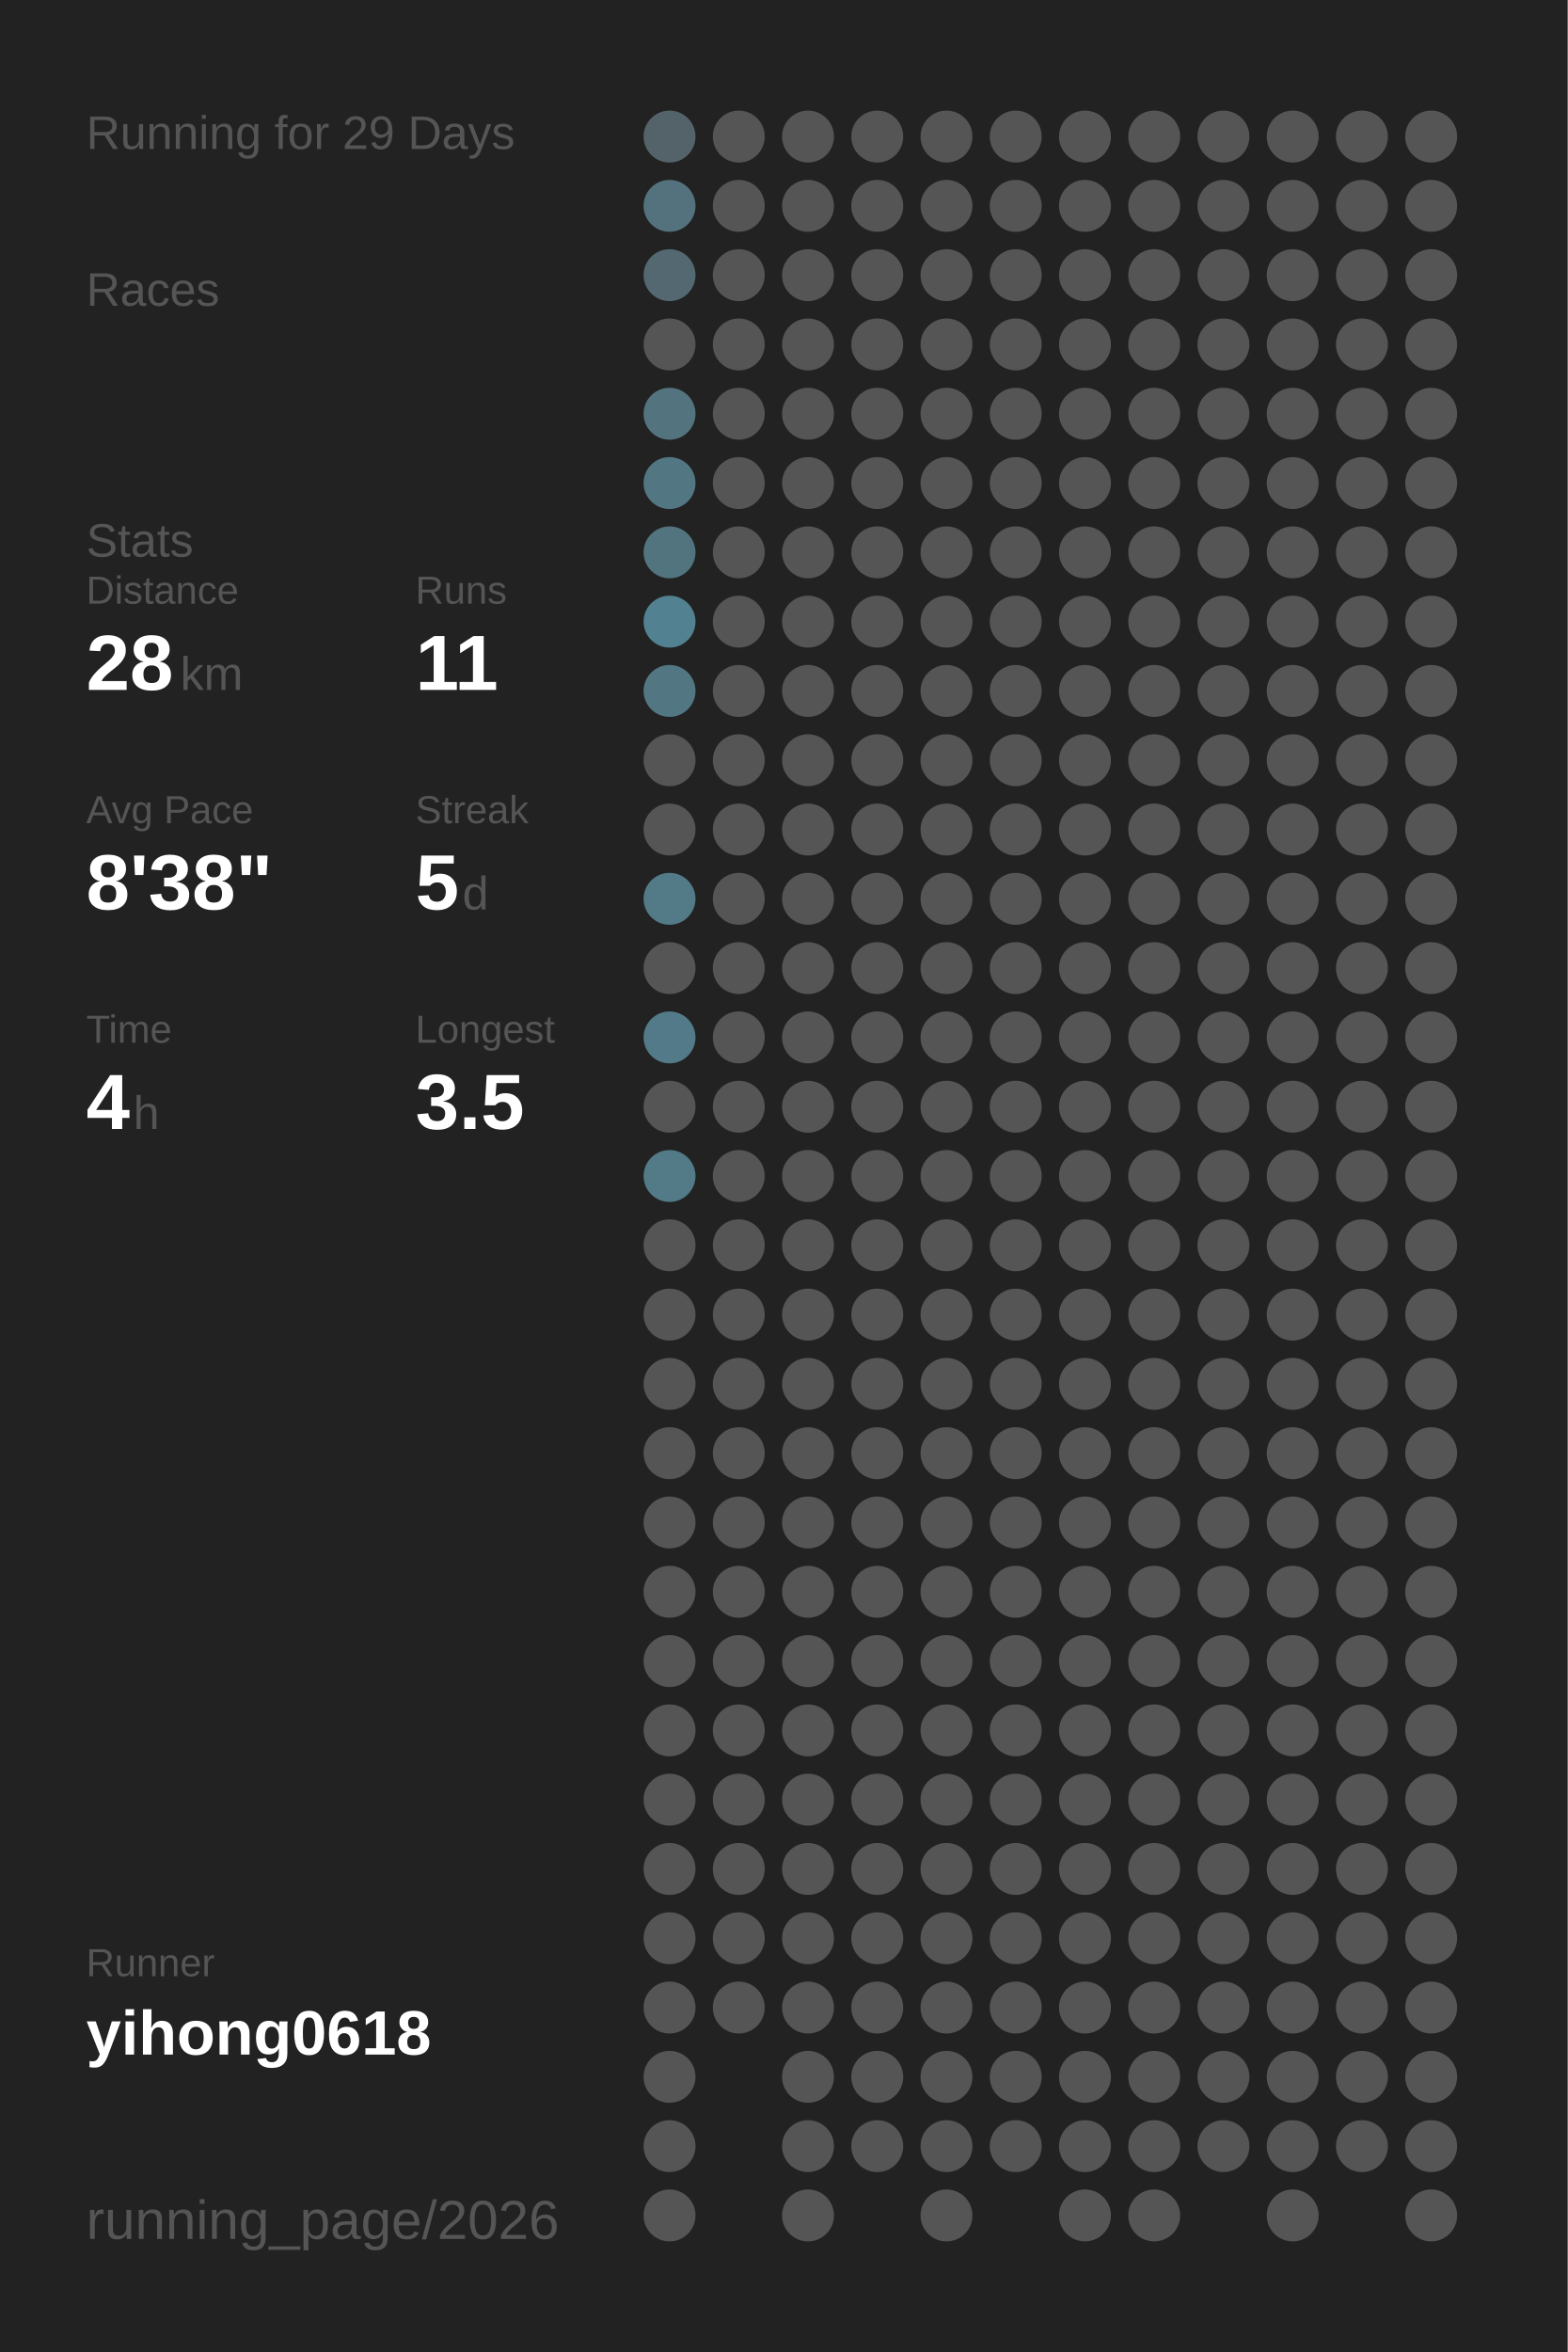
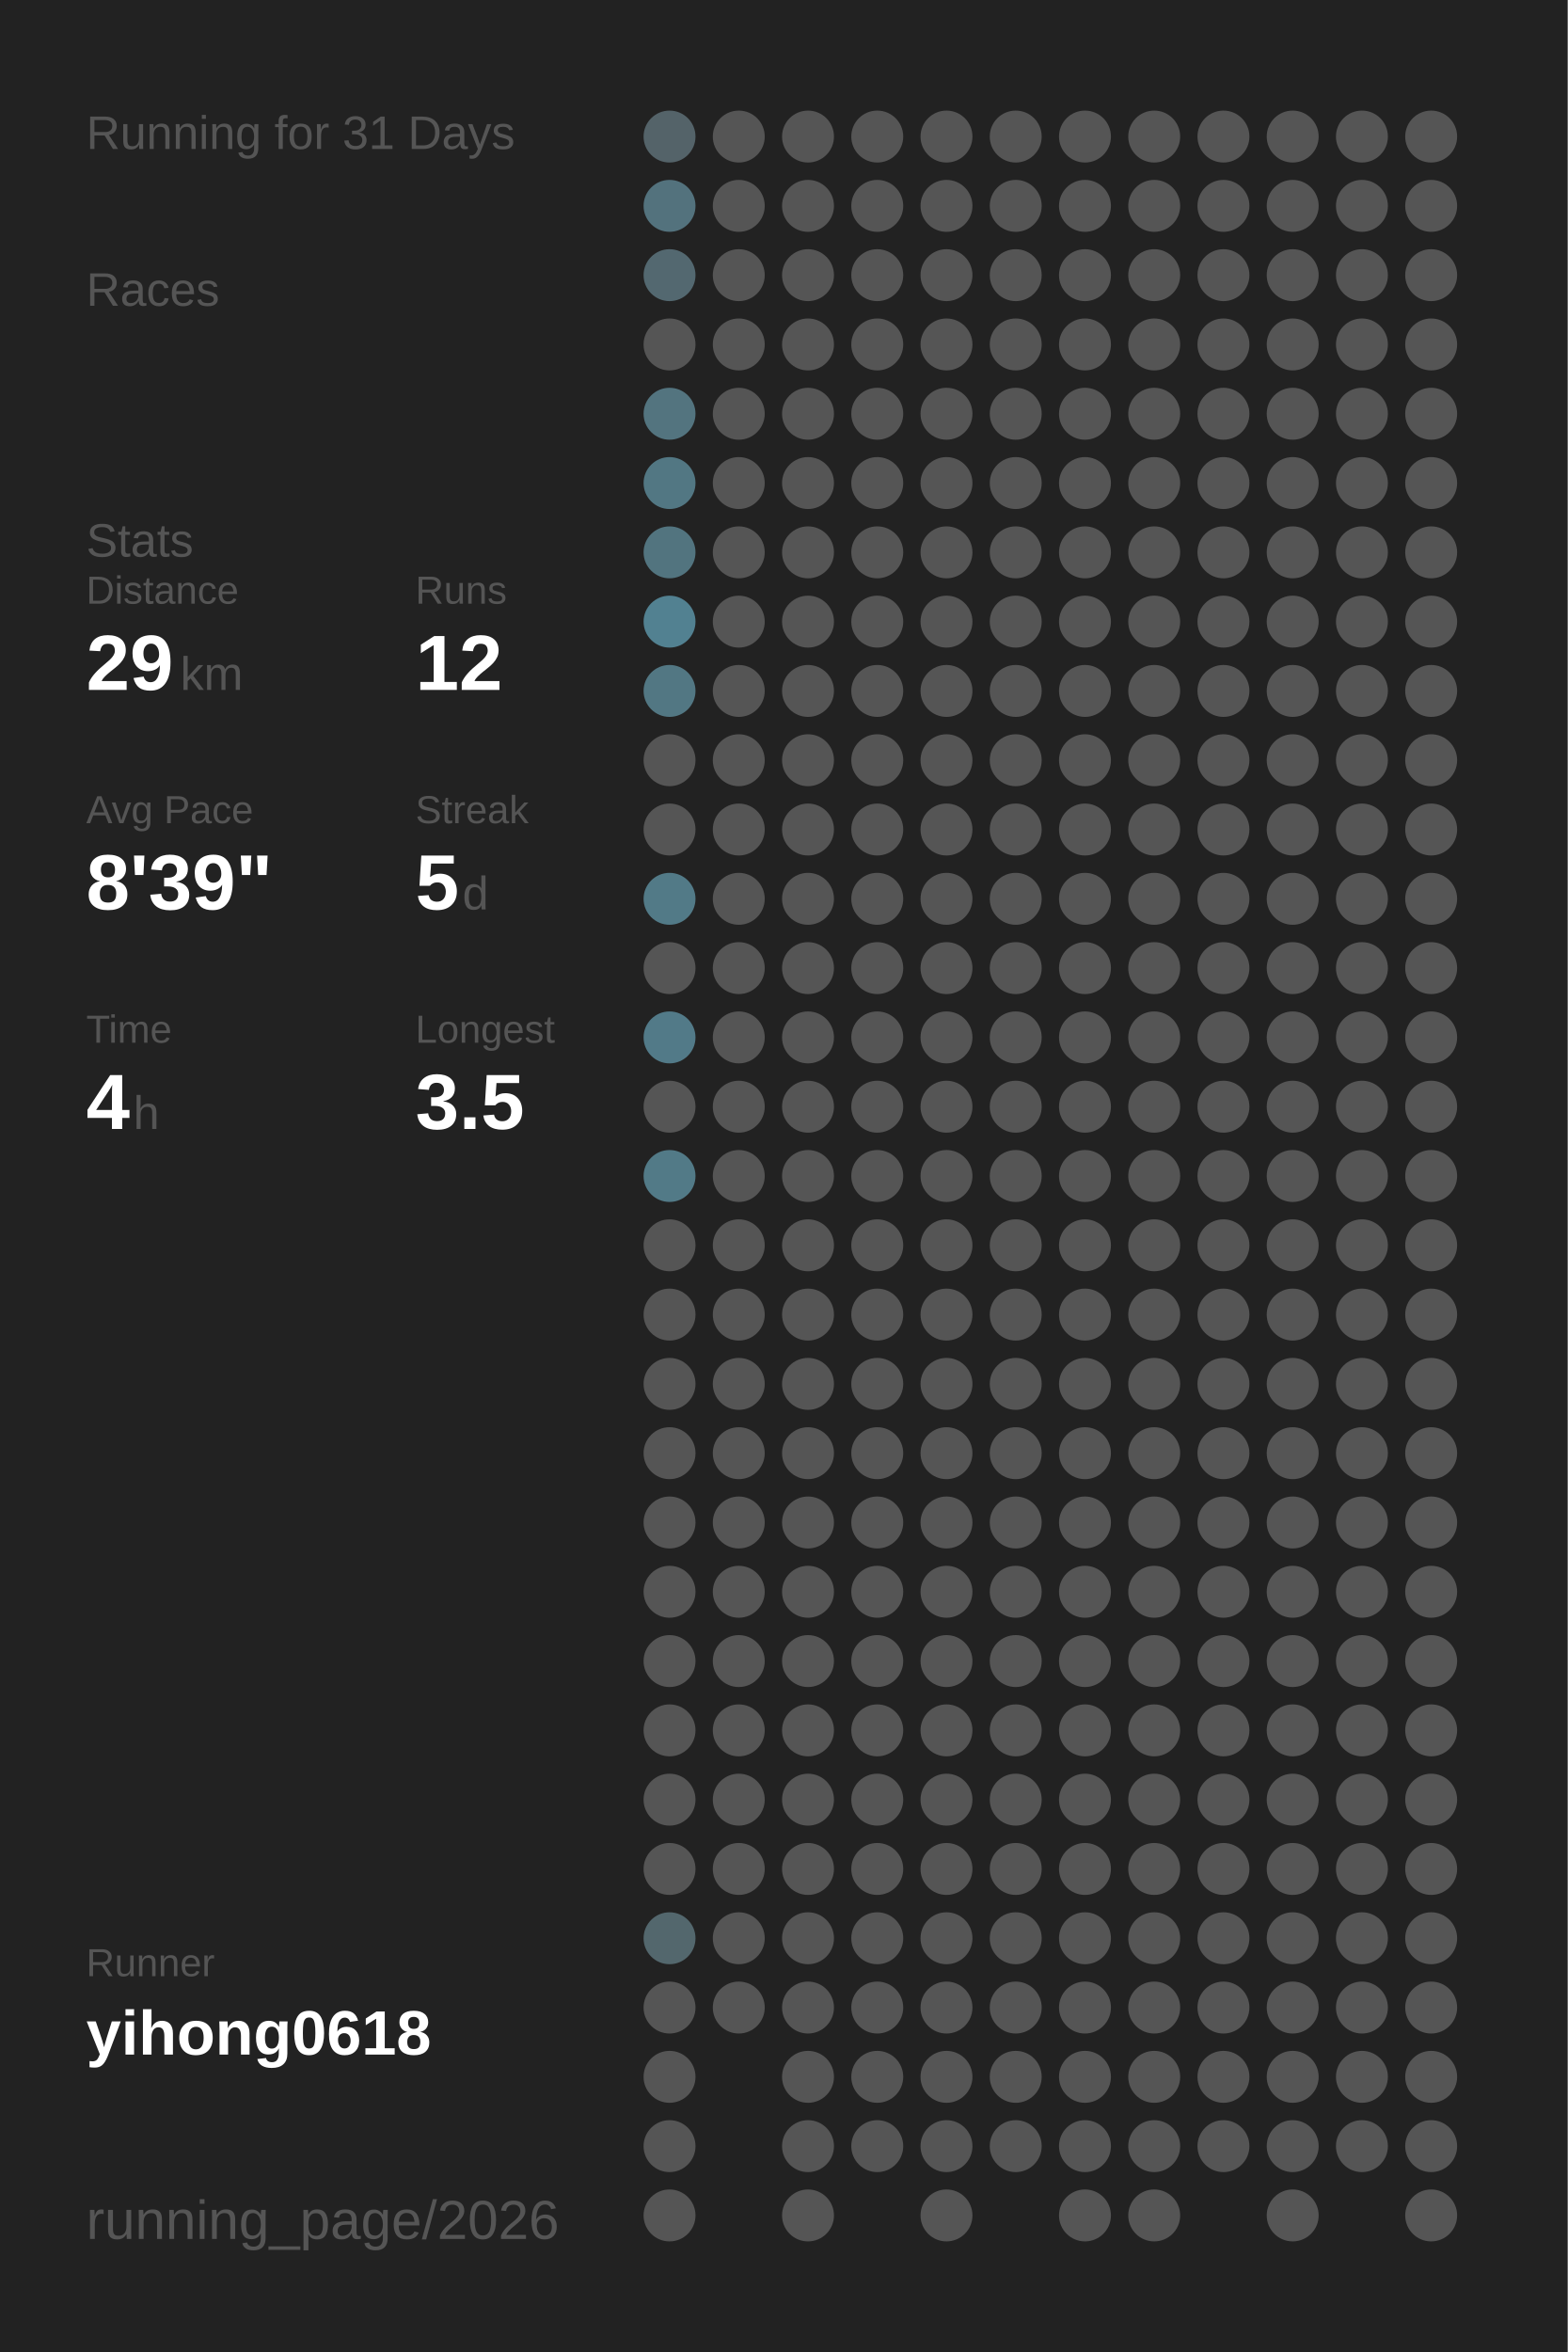
<svg xmlns="http://www.w3.org/2000/svg" baseProfile="full" height="300mm" version="1.1" viewBox="0,0,200,300" width="200mm">
  <defs />
  <rect fill="#222222" height="300" width="200" x="0" y="0" />
-   <text fill="#555555" style="font-size:6px; font-family:Arial;" x="11" y="19">Running for 29 Days</text>
+   <text fill="#555555" style="font-size:6px; font-family:Arial;" x="11" y="19">Running for 31 Days</text>
  <text fill="#555555" style="font-size:6px; font-family:Arial;" x="11" y="39">Races</text>
  <text fill="#555555" style="font-size:6px; font-family:Arial;" x="11" y="71">Stats</text>
  <text fill="#555555" style="font-size:5px; font-family:Arial;" x="11" y="77">Distance</text>
-   <text fill="#FFFFFF" style="font-size:10px; font-family:Arial; font-weight:bold;" x="11" y="88">28</text>
+   <text fill="#FFFFFF" style="font-size:10px; font-family:Arial; font-weight:bold;" x="11" y="88">29</text>
  <text fill="#555555" style="font-size:6px; font-family:Arial;" x="23" y="88">km</text>
  <text fill="#555555" style="font-size:5px; font-family:Arial;" x="53" y="77">Runs</text>
-   <text fill="#FFFFFF" style="font-size:10px; font-family:Arial; font-weight:bold;" x="53" y="88">11</text>
+   <text fill="#FFFFFF" style="font-size:10px; font-family:Arial; font-weight:bold;" x="53" y="88">12</text>
  <text fill="#555555" style="font-size:5px; font-family:Arial;" x="11" y="105">Avg Pace</text>
-   <text fill="#FFFFFF" style="font-size:10px; font-family:Arial; font-weight:bold;" x="11" y="116">8'38"</text>
+   <text fill="#FFFFFF" style="font-size:10px; font-family:Arial; font-weight:bold;" x="11" y="116">8'39"</text>
  <text fill="#555555" style="font-size:5px; font-family:Arial;" x="53" y="105">Streak</text>
  <text fill="#FFFFFF" style="font-size:10px; font-family:Arial; font-weight:bold;" x="53" y="116">5</text>
  <text fill="#555555" style="font-size:6px; font-family:Arial;" x="59" y="116">d</text>
  <text fill="#555555" style="font-size:5px; font-family:Arial;" x="11" y="133">Time</text>
  <text fill="#FFFFFF" style="font-size:10px; font-family:Arial; font-weight:bold;" x="11" y="144">4</text>
  <text fill="#555555" style="font-size:6px; font-family:Arial;" x="17" y="144">h</text>
  <text fill="#555555" style="font-size:5px; font-family:Arial;" x="53" y="133">Longest</text>
  <text fill="#FFFFFF" style="font-size:10px; font-family:Arial; font-weight:bold;" x="53" y="144">3.5</text>
  <text fill="#555555" style="font-size:5px; font-family:Arial;" x="11" y="252.065">Runner</text>
  <text fill="#FFFFFF" style="font-size:8px; font-family:Arial; font-weight:bold;" x="11" y="262.065">yihong0618</text>
  <text fill="#555555" style="font-size:7px; font-family:Arial;" x="11" y="285.581">running_page/2026</text>
  <circle cx="85.417" cy="17.419" fill="#546369" r="3.312" />
  <circle cx="85.417" cy="26.258" fill="#53727d" r="3.312" />
  <circle cx="85.417" cy="35.097" fill="#536870" r="3.312" />
  <circle cx="85.417" cy="43.935" fill="#555555" r="3.312" />
  <circle cx="85.417" cy="52.774" fill="#53747f" r="3.312" />
  <circle cx="85.417" cy="61.613" fill="#527783" r="3.312" />
  <circle cx="85.417" cy="70.452" fill="#52747f" r="3.312" />
  <circle cx="85.417" cy="79.29" fill="#528191" r="3.312" />
  <circle cx="85.417" cy="88.129" fill="#527783" r="3.312" />
  <circle cx="85.417" cy="96.968" fill="#555555" r="3.312" />
  <circle cx="85.417" cy="105.806" fill="#555555" r="3.312" />
  <circle cx="85.417" cy="114.645" fill="#527a87" r="3.312" />
  <circle cx="85.417" cy="123.484" fill="#555555" r="3.312" />
  <circle cx="85.417" cy="132.323" fill="#527a88" r="3.312" />
  <circle cx="85.417" cy="141.161" fill="#555555" r="3.312" />
  <circle cx="85.417" cy="150" fill="#527a87" r="3.312" />
  <circle cx="85.417" cy="158.839" fill="#555555" r="3.312" />
  <circle cx="85.417" cy="167.677" fill="#555555" r="3.312" />
  <circle cx="85.417" cy="176.516" fill="#555555" r="3.312" />
  <circle cx="85.417" cy="185.355" fill="#555555" r="3.312" />
  <circle cx="85.417" cy="194.194" fill="#555555" r="3.312" />
  <circle cx="85.417" cy="203.032" fill="#555555" r="3.312" />
  <circle cx="85.417" cy="211.871" fill="#555555" r="3.312" />
  <circle cx="85.417" cy="220.71" fill="#555555" r="3.312" />
  <circle cx="85.417" cy="229.548" fill="#555555" r="3.312" />
  <circle cx="85.417" cy="238.387" fill="#555555" r="3.312" />
-   <circle cx="85.417" cy="247.226" fill="#555555" r="3.312" />
+   <circle cx="85.417" cy="247.226" fill="#53676d" r="3.312" />
  <circle cx="85.417" cy="256.065" fill="#555555" r="3.312" />
  <circle cx="85.417" cy="264.903" fill="#555555" r="3.312" />
  <circle cx="85.417" cy="273.742" fill="#555555" r="3.312" />
  <circle cx="85.417" cy="282.581" fill="#555555" r="3.312" />
  <circle cx="94.25" cy="17.419" fill="#555555" r="3.312" />
  <circle cx="94.25" cy="26.258" fill="#555555" r="3.312" />
  <circle cx="94.25" cy="35.097" fill="#555555" r="3.312" />
  <circle cx="94.25" cy="43.935" fill="#555555" r="3.312" />
  <circle cx="94.25" cy="52.774" fill="#555555" r="3.312" />
  <circle cx="94.25" cy="61.613" fill="#555555" r="3.312" />
  <circle cx="94.25" cy="70.452" fill="#555555" r="3.312" />
  <circle cx="94.25" cy="79.29" fill="#555555" r="3.312" />
  <circle cx="94.25" cy="88.129" fill="#555555" r="3.312" />
  <circle cx="94.25" cy="96.968" fill="#555555" r="3.312" />
  <circle cx="94.25" cy="105.806" fill="#555555" r="3.312" />
  <circle cx="94.25" cy="114.645" fill="#555555" r="3.312" />
  <circle cx="94.25" cy="123.484" fill="#555555" r="3.312" />
  <circle cx="94.25" cy="132.323" fill="#555555" r="3.312" />
  <circle cx="94.25" cy="141.161" fill="#555555" r="3.312" />
  <circle cx="94.25" cy="150" fill="#555555" r="3.312" />
  <circle cx="94.25" cy="158.839" fill="#555555" r="3.312" />
  <circle cx="94.25" cy="167.677" fill="#555555" r="3.312" />
  <circle cx="94.25" cy="176.516" fill="#555555" r="3.312" />
  <circle cx="94.25" cy="185.355" fill="#555555" r="3.312" />
  <circle cx="94.25" cy="194.194" fill="#555555" r="3.312" />
  <circle cx="94.25" cy="203.032" fill="#555555" r="3.312" />
  <circle cx="94.25" cy="211.871" fill="#555555" r="3.312" />
  <circle cx="94.25" cy="220.71" fill="#555555" r="3.312" />
  <circle cx="94.25" cy="229.548" fill="#555555" r="3.312" />
  <circle cx="94.25" cy="238.387" fill="#555555" r="3.312" />
  <circle cx="94.25" cy="247.226" fill="#555555" r="3.312" />
  <circle cx="94.25" cy="256.065" fill="#555555" r="3.312" />
  <circle cx="103.083" cy="17.419" fill="#555555" r="3.312" />
  <circle cx="103.083" cy="26.258" fill="#555555" r="3.312" />
  <circle cx="103.083" cy="35.097" fill="#555555" r="3.312" />
  <circle cx="103.083" cy="43.935" fill="#555555" r="3.312" />
  <circle cx="103.083" cy="52.774" fill="#555555" r="3.312" />
  <circle cx="103.083" cy="61.613" fill="#555555" r="3.312" />
  <circle cx="103.083" cy="70.452" fill="#555555" r="3.312" />
  <circle cx="103.083" cy="79.29" fill="#555555" r="3.312" />
  <circle cx="103.083" cy="88.129" fill="#555555" r="3.312" />
  <circle cx="103.083" cy="96.968" fill="#555555" r="3.312" />
  <circle cx="103.083" cy="105.806" fill="#555555" r="3.312" />
  <circle cx="103.083" cy="114.645" fill="#555555" r="3.312" />
  <circle cx="103.083" cy="123.484" fill="#555555" r="3.312" />
  <circle cx="103.083" cy="132.323" fill="#555555" r="3.312" />
  <circle cx="103.083" cy="141.161" fill="#555555" r="3.312" />
  <circle cx="103.083" cy="150" fill="#555555" r="3.312" />
  <circle cx="103.083" cy="158.839" fill="#555555" r="3.312" />
  <circle cx="103.083" cy="167.677" fill="#555555" r="3.312" />
  <circle cx="103.083" cy="176.516" fill="#555555" r="3.312" />
  <circle cx="103.083" cy="185.355" fill="#555555" r="3.312" />
  <circle cx="103.083" cy="194.194" fill="#555555" r="3.312" />
  <circle cx="103.083" cy="203.032" fill="#555555" r="3.312" />
  <circle cx="103.083" cy="211.871" fill="#555555" r="3.312" />
  <circle cx="103.083" cy="220.71" fill="#555555" r="3.312" />
  <circle cx="103.083" cy="229.548" fill="#555555" r="3.312" />
  <circle cx="103.083" cy="238.387" fill="#555555" r="3.312" />
  <circle cx="103.083" cy="247.226" fill="#555555" r="3.312" />
  <circle cx="103.083" cy="256.065" fill="#555555" r="3.312" />
  <circle cx="103.083" cy="264.903" fill="#555555" r="3.312" />
  <circle cx="103.083" cy="273.742" fill="#555555" r="3.312" />
  <circle cx="103.083" cy="282.581" fill="#555555" r="3.312" />
  <circle cx="111.917" cy="17.419" fill="#555555" r="3.312" />
  <circle cx="111.917" cy="26.258" fill="#555555" r="3.312" />
  <circle cx="111.917" cy="35.097" fill="#555555" r="3.312" />
  <circle cx="111.917" cy="43.935" fill="#555555" r="3.312" />
  <circle cx="111.917" cy="52.774" fill="#555555" r="3.312" />
  <circle cx="111.917" cy="61.613" fill="#555555" r="3.312" />
  <circle cx="111.917" cy="70.452" fill="#555555" r="3.312" />
  <circle cx="111.917" cy="79.29" fill="#555555" r="3.312" />
  <circle cx="111.917" cy="88.129" fill="#555555" r="3.312" />
  <circle cx="111.917" cy="96.968" fill="#555555" r="3.312" />
  <circle cx="111.917" cy="105.806" fill="#555555" r="3.312" />
  <circle cx="111.917" cy="114.645" fill="#555555" r="3.312" />
  <circle cx="111.917" cy="123.484" fill="#555555" r="3.312" />
  <circle cx="111.917" cy="132.323" fill="#555555" r="3.312" />
  <circle cx="111.917" cy="141.161" fill="#555555" r="3.312" />
  <circle cx="111.917" cy="150" fill="#555555" r="3.312" />
  <circle cx="111.917" cy="158.839" fill="#555555" r="3.312" />
  <circle cx="111.917" cy="167.677" fill="#555555" r="3.312" />
  <circle cx="111.917" cy="176.516" fill="#555555" r="3.312" />
  <circle cx="111.917" cy="185.355" fill="#555555" r="3.312" />
  <circle cx="111.917" cy="194.194" fill="#555555" r="3.312" />
  <circle cx="111.917" cy="203.032" fill="#555555" r="3.312" />
  <circle cx="111.917" cy="211.871" fill="#555555" r="3.312" />
  <circle cx="111.917" cy="220.71" fill="#555555" r="3.312" />
  <circle cx="111.917" cy="229.548" fill="#555555" r="3.312" />
  <circle cx="111.917" cy="238.387" fill="#555555" r="3.312" />
  <circle cx="111.917" cy="247.226" fill="#555555" r="3.312" />
  <circle cx="111.917" cy="256.065" fill="#555555" r="3.312" />
  <circle cx="111.917" cy="264.903" fill="#555555" r="3.312" />
  <circle cx="111.917" cy="273.742" fill="#555555" r="3.312" />
  <circle cx="120.75" cy="17.419" fill="#555555" r="3.312" />
  <circle cx="120.75" cy="26.258" fill="#555555" r="3.312" />
  <circle cx="120.75" cy="35.097" fill="#555555" r="3.312" />
  <circle cx="120.75" cy="43.935" fill="#555555" r="3.312" />
  <circle cx="120.75" cy="52.774" fill="#555555" r="3.312" />
  <circle cx="120.75" cy="61.613" fill="#555555" r="3.312" />
  <circle cx="120.75" cy="70.452" fill="#555555" r="3.312" />
  <circle cx="120.75" cy="79.29" fill="#555555" r="3.312" />
  <circle cx="120.75" cy="88.129" fill="#555555" r="3.312" />
  <circle cx="120.75" cy="96.968" fill="#555555" r="3.312" />
  <circle cx="120.75" cy="105.806" fill="#555555" r="3.312" />
  <circle cx="120.75" cy="114.645" fill="#555555" r="3.312" />
  <circle cx="120.75" cy="123.484" fill="#555555" r="3.312" />
  <circle cx="120.75" cy="132.323" fill="#555555" r="3.312" />
  <circle cx="120.75" cy="141.161" fill="#555555" r="3.312" />
  <circle cx="120.75" cy="150" fill="#555555" r="3.312" />
  <circle cx="120.75" cy="158.839" fill="#555555" r="3.312" />
  <circle cx="120.75" cy="167.677" fill="#555555" r="3.312" />
  <circle cx="120.75" cy="176.516" fill="#555555" r="3.312" />
  <circle cx="120.75" cy="185.355" fill="#555555" r="3.312" />
  <circle cx="120.75" cy="194.194" fill="#555555" r="3.312" />
  <circle cx="120.75" cy="203.032" fill="#555555" r="3.312" />
  <circle cx="120.75" cy="211.871" fill="#555555" r="3.312" />
  <circle cx="120.75" cy="220.71" fill="#555555" r="3.312" />
  <circle cx="120.75" cy="229.548" fill="#555555" r="3.312" />
  <circle cx="120.75" cy="238.387" fill="#555555" r="3.312" />
  <circle cx="120.75" cy="247.226" fill="#555555" r="3.312" />
  <circle cx="120.75" cy="256.065" fill="#555555" r="3.312" />
  <circle cx="120.75" cy="264.903" fill="#555555" r="3.312" />
  <circle cx="120.75" cy="273.742" fill="#555555" r="3.312" />
  <circle cx="120.75" cy="282.581" fill="#555555" r="3.312" />
  <circle cx="129.583" cy="17.419" fill="#555555" r="3.312" />
  <circle cx="129.583" cy="26.258" fill="#555555" r="3.312" />
  <circle cx="129.583" cy="35.097" fill="#555555" r="3.312" />
  <circle cx="129.583" cy="43.935" fill="#555555" r="3.312" />
  <circle cx="129.583" cy="52.774" fill="#555555" r="3.312" />
  <circle cx="129.583" cy="61.613" fill="#555555" r="3.312" />
  <circle cx="129.583" cy="70.452" fill="#555555" r="3.312" />
  <circle cx="129.583" cy="79.29" fill="#555555" r="3.312" />
  <circle cx="129.583" cy="88.129" fill="#555555" r="3.312" />
  <circle cx="129.583" cy="96.968" fill="#555555" r="3.312" />
  <circle cx="129.583" cy="105.806" fill="#555555" r="3.312" />
  <circle cx="129.583" cy="114.645" fill="#555555" r="3.312" />
  <circle cx="129.583" cy="123.484" fill="#555555" r="3.312" />
  <circle cx="129.583" cy="132.323" fill="#555555" r="3.312" />
  <circle cx="129.583" cy="141.161" fill="#555555" r="3.312" />
  <circle cx="129.583" cy="150" fill="#555555" r="3.312" />
  <circle cx="129.583" cy="158.839" fill="#555555" r="3.312" />
  <circle cx="129.583" cy="167.677" fill="#555555" r="3.312" />
  <circle cx="129.583" cy="176.516" fill="#555555" r="3.312" />
  <circle cx="129.583" cy="185.355" fill="#555555" r="3.312" />
  <circle cx="129.583" cy="194.194" fill="#555555" r="3.312" />
  <circle cx="129.583" cy="203.032" fill="#555555" r="3.312" />
  <circle cx="129.583" cy="211.871" fill="#555555" r="3.312" />
  <circle cx="129.583" cy="220.71" fill="#555555" r="3.312" />
  <circle cx="129.583" cy="229.548" fill="#555555" r="3.312" />
  <circle cx="129.583" cy="238.387" fill="#555555" r="3.312" />
  <circle cx="129.583" cy="247.226" fill="#555555" r="3.312" />
  <circle cx="129.583" cy="256.065" fill="#555555" r="3.312" />
  <circle cx="129.583" cy="264.903" fill="#555555" r="3.312" />
  <circle cx="129.583" cy="273.742" fill="#555555" r="3.312" />
  <circle cx="138.417" cy="17.419" fill="#555555" r="3.312" />
  <circle cx="138.417" cy="26.258" fill="#555555" r="3.312" />
  <circle cx="138.417" cy="35.097" fill="#555555" r="3.312" />
  <circle cx="138.417" cy="43.935" fill="#555555" r="3.312" />
  <circle cx="138.417" cy="52.774" fill="#555555" r="3.312" />
  <circle cx="138.417" cy="61.613" fill="#555555" r="3.312" />
  <circle cx="138.417" cy="70.452" fill="#555555" r="3.312" />
  <circle cx="138.417" cy="79.29" fill="#555555" r="3.312" />
  <circle cx="138.417" cy="88.129" fill="#555555" r="3.312" />
  <circle cx="138.417" cy="96.968" fill="#555555" r="3.312" />
  <circle cx="138.417" cy="105.806" fill="#555555" r="3.312" />
  <circle cx="138.417" cy="114.645" fill="#555555" r="3.312" />
  <circle cx="138.417" cy="123.484" fill="#555555" r="3.312" />
  <circle cx="138.417" cy="132.323" fill="#555555" r="3.312" />
  <circle cx="138.417" cy="141.161" fill="#555555" r="3.312" />
  <circle cx="138.417" cy="150" fill="#555555" r="3.312" />
  <circle cx="138.417" cy="158.839" fill="#555555" r="3.312" />
  <circle cx="138.417" cy="167.677" fill="#555555" r="3.312" />
  <circle cx="138.417" cy="176.516" fill="#555555" r="3.312" />
  <circle cx="138.417" cy="185.355" fill="#555555" r="3.312" />
  <circle cx="138.417" cy="194.194" fill="#555555" r="3.312" />
  <circle cx="138.417" cy="203.032" fill="#555555" r="3.312" />
  <circle cx="138.417" cy="211.871" fill="#555555" r="3.312" />
  <circle cx="138.417" cy="220.71" fill="#555555" r="3.312" />
  <circle cx="138.417" cy="229.548" fill="#555555" r="3.312" />
  <circle cx="138.417" cy="238.387" fill="#555555" r="3.312" />
  <circle cx="138.417" cy="247.226" fill="#555555" r="3.312" />
  <circle cx="138.417" cy="256.065" fill="#555555" r="3.312" />
  <circle cx="138.417" cy="264.903" fill="#555555" r="3.312" />
  <circle cx="138.417" cy="273.742" fill="#555555" r="3.312" />
  <circle cx="138.417" cy="282.581" fill="#555555" r="3.312" />
  <circle cx="147.25" cy="17.419" fill="#555555" r="3.312" />
  <circle cx="147.25" cy="26.258" fill="#555555" r="3.312" />
  <circle cx="147.25" cy="35.097" fill="#555555" r="3.312" />
  <circle cx="147.25" cy="43.935" fill="#555555" r="3.312" />
  <circle cx="147.25" cy="52.774" fill="#555555" r="3.312" />
  <circle cx="147.25" cy="61.613" fill="#555555" r="3.312" />
  <circle cx="147.25" cy="70.452" fill="#555555" r="3.312" />
  <circle cx="147.25" cy="79.29" fill="#555555" r="3.312" />
  <circle cx="147.25" cy="88.129" fill="#555555" r="3.312" />
  <circle cx="147.25" cy="96.968" fill="#555555" r="3.312" />
  <circle cx="147.25" cy="105.806" fill="#555555" r="3.312" />
  <circle cx="147.25" cy="114.645" fill="#555555" r="3.312" />
  <circle cx="147.25" cy="123.484" fill="#555555" r="3.312" />
  <circle cx="147.25" cy="132.323" fill="#555555" r="3.312" />
  <circle cx="147.25" cy="141.161" fill="#555555" r="3.312" />
  <circle cx="147.25" cy="150" fill="#555555" r="3.312" />
  <circle cx="147.25" cy="158.839" fill="#555555" r="3.312" />
  <circle cx="147.25" cy="167.677" fill="#555555" r="3.312" />
  <circle cx="147.25" cy="176.516" fill="#555555" r="3.312" />
  <circle cx="147.25" cy="185.355" fill="#555555" r="3.312" />
  <circle cx="147.25" cy="194.194" fill="#555555" r="3.312" />
  <circle cx="147.25" cy="203.032" fill="#555555" r="3.312" />
  <circle cx="147.25" cy="211.871" fill="#555555" r="3.312" />
  <circle cx="147.25" cy="220.71" fill="#555555" r="3.312" />
  <circle cx="147.25" cy="229.548" fill="#555555" r="3.312" />
  <circle cx="147.25" cy="238.387" fill="#555555" r="3.312" />
  <circle cx="147.25" cy="247.226" fill="#555555" r="3.312" />
  <circle cx="147.25" cy="256.065" fill="#555555" r="3.312" />
  <circle cx="147.25" cy="264.903" fill="#555555" r="3.312" />
  <circle cx="147.25" cy="273.742" fill="#555555" r="3.312" />
  <circle cx="147.25" cy="282.581" fill="#555555" r="3.312" />
  <circle cx="156.083" cy="17.419" fill="#555555" r="3.312" />
  <circle cx="156.083" cy="26.258" fill="#555555" r="3.312" />
  <circle cx="156.083" cy="35.097" fill="#555555" r="3.312" />
  <circle cx="156.083" cy="43.935" fill="#555555" r="3.312" />
  <circle cx="156.083" cy="52.774" fill="#555555" r="3.312" />
  <circle cx="156.083" cy="61.613" fill="#555555" r="3.312" />
  <circle cx="156.083" cy="70.452" fill="#555555" r="3.312" />
  <circle cx="156.083" cy="79.29" fill="#555555" r="3.312" />
  <circle cx="156.083" cy="88.129" fill="#555555" r="3.312" />
  <circle cx="156.083" cy="96.968" fill="#555555" r="3.312" />
  <circle cx="156.083" cy="105.806" fill="#555555" r="3.312" />
  <circle cx="156.083" cy="114.645" fill="#555555" r="3.312" />
  <circle cx="156.083" cy="123.484" fill="#555555" r="3.312" />
  <circle cx="156.083" cy="132.323" fill="#555555" r="3.312" />
  <circle cx="156.083" cy="141.161" fill="#555555" r="3.312" />
  <circle cx="156.083" cy="150" fill="#555555" r="3.312" />
  <circle cx="156.083" cy="158.839" fill="#555555" r="3.312" />
  <circle cx="156.083" cy="167.677" fill="#555555" r="3.312" />
  <circle cx="156.083" cy="176.516" fill="#555555" r="3.312" />
  <circle cx="156.083" cy="185.355" fill="#555555" r="3.312" />
  <circle cx="156.083" cy="194.194" fill="#555555" r="3.312" />
  <circle cx="156.083" cy="203.032" fill="#555555" r="3.312" />
  <circle cx="156.083" cy="211.871" fill="#555555" r="3.312" />
  <circle cx="156.083" cy="220.71" fill="#555555" r="3.312" />
  <circle cx="156.083" cy="229.548" fill="#555555" r="3.312" />
  <circle cx="156.083" cy="238.387" fill="#555555" r="3.312" />
  <circle cx="156.083" cy="247.226" fill="#555555" r="3.312" />
  <circle cx="156.083" cy="256.065" fill="#555555" r="3.312" />
  <circle cx="156.083" cy="264.903" fill="#555555" r="3.312" />
  <circle cx="156.083" cy="273.742" fill="#555555" r="3.312" />
  <circle cx="164.917" cy="17.419" fill="#555555" r="3.312" />
  <circle cx="164.917" cy="26.258" fill="#555555" r="3.312" />
  <circle cx="164.917" cy="35.097" fill="#555555" r="3.312" />
  <circle cx="164.917" cy="43.935" fill="#555555" r="3.312" />
  <circle cx="164.917" cy="52.774" fill="#555555" r="3.312" />
  <circle cx="164.917" cy="61.613" fill="#555555" r="3.312" />
  <circle cx="164.917" cy="70.452" fill="#555555" r="3.312" />
  <circle cx="164.917" cy="79.29" fill="#555555" r="3.312" />
  <circle cx="164.917" cy="88.129" fill="#555555" r="3.312" />
  <circle cx="164.917" cy="96.968" fill="#555555" r="3.312" />
  <circle cx="164.917" cy="105.806" fill="#555555" r="3.312" />
  <circle cx="164.917" cy="114.645" fill="#555555" r="3.312" />
  <circle cx="164.917" cy="123.484" fill="#555555" r="3.312" />
  <circle cx="164.917" cy="132.323" fill="#555555" r="3.312" />
  <circle cx="164.917" cy="141.161" fill="#555555" r="3.312" />
  <circle cx="164.917" cy="150" fill="#555555" r="3.312" />
  <circle cx="164.917" cy="158.839" fill="#555555" r="3.312" />
  <circle cx="164.917" cy="167.677" fill="#555555" r="3.312" />
  <circle cx="164.917" cy="176.516" fill="#555555" r="3.312" />
  <circle cx="164.917" cy="185.355" fill="#555555" r="3.312" />
  <circle cx="164.917" cy="194.194" fill="#555555" r="3.312" />
  <circle cx="164.917" cy="203.032" fill="#555555" r="3.312" />
  <circle cx="164.917" cy="211.871" fill="#555555" r="3.312" />
  <circle cx="164.917" cy="220.71" fill="#555555" r="3.312" />
  <circle cx="164.917" cy="229.548" fill="#555555" r="3.312" />
  <circle cx="164.917" cy="238.387" fill="#555555" r="3.312" />
  <circle cx="164.917" cy="247.226" fill="#555555" r="3.312" />
  <circle cx="164.917" cy="256.065" fill="#555555" r="3.312" />
  <circle cx="164.917" cy="264.903" fill="#555555" r="3.312" />
  <circle cx="164.917" cy="273.742" fill="#555555" r="3.312" />
  <circle cx="164.917" cy="282.581" fill="#555555" r="3.312" />
  <circle cx="173.75" cy="17.419" fill="#555555" r="3.312" />
  <circle cx="173.75" cy="26.258" fill="#555555" r="3.312" />
  <circle cx="173.75" cy="35.097" fill="#555555" r="3.312" />
  <circle cx="173.75" cy="43.935" fill="#555555" r="3.312" />
  <circle cx="173.75" cy="52.774" fill="#555555" r="3.312" />
  <circle cx="173.75" cy="61.613" fill="#555555" r="3.312" />
  <circle cx="173.75" cy="70.452" fill="#555555" r="3.312" />
  <circle cx="173.75" cy="79.29" fill="#555555" r="3.312" />
  <circle cx="173.75" cy="88.129" fill="#555555" r="3.312" />
  <circle cx="173.75" cy="96.968" fill="#555555" r="3.312" />
  <circle cx="173.75" cy="105.806" fill="#555555" r="3.312" />
  <circle cx="173.75" cy="114.645" fill="#555555" r="3.312" />
  <circle cx="173.75" cy="123.484" fill="#555555" r="3.312" />
  <circle cx="173.75" cy="132.323" fill="#555555" r="3.312" />
  <circle cx="173.75" cy="141.161" fill="#555555" r="3.312" />
  <circle cx="173.75" cy="150" fill="#555555" r="3.312" />
  <circle cx="173.75" cy="158.839" fill="#555555" r="3.312" />
  <circle cx="173.75" cy="167.677" fill="#555555" r="3.312" />
  <circle cx="173.75" cy="176.516" fill="#555555" r="3.312" />
  <circle cx="173.75" cy="185.355" fill="#555555" r="3.312" />
  <circle cx="173.75" cy="194.194" fill="#555555" r="3.312" />
  <circle cx="173.75" cy="203.032" fill="#555555" r="3.312" />
  <circle cx="173.75" cy="211.871" fill="#555555" r="3.312" />
  <circle cx="173.75" cy="220.71" fill="#555555" r="3.312" />
  <circle cx="173.75" cy="229.548" fill="#555555" r="3.312" />
  <circle cx="173.75" cy="238.387" fill="#555555" r="3.312" />
  <circle cx="173.75" cy="247.226" fill="#555555" r="3.312" />
  <circle cx="173.75" cy="256.065" fill="#555555" r="3.312" />
  <circle cx="173.75" cy="264.903" fill="#555555" r="3.312" />
  <circle cx="173.75" cy="273.742" fill="#555555" r="3.312" />
  <circle cx="182.583" cy="17.419" fill="#555555" r="3.312" />
  <circle cx="182.583" cy="26.258" fill="#555555" r="3.312" />
  <circle cx="182.583" cy="35.097" fill="#555555" r="3.312" />
  <circle cx="182.583" cy="43.935" fill="#555555" r="3.312" />
  <circle cx="182.583" cy="52.774" fill="#555555" r="3.312" />
  <circle cx="182.583" cy="61.613" fill="#555555" r="3.312" />
  <circle cx="182.583" cy="70.452" fill="#555555" r="3.312" />
  <circle cx="182.583" cy="79.29" fill="#555555" r="3.312" />
  <circle cx="182.583" cy="88.129" fill="#555555" r="3.312" />
  <circle cx="182.583" cy="96.968" fill="#555555" r="3.312" />
  <circle cx="182.583" cy="105.806" fill="#555555" r="3.312" />
  <circle cx="182.583" cy="114.645" fill="#555555" r="3.312" />
  <circle cx="182.583" cy="123.484" fill="#555555" r="3.312" />
  <circle cx="182.583" cy="132.323" fill="#555555" r="3.312" />
  <circle cx="182.583" cy="141.161" fill="#555555" r="3.312" />
  <circle cx="182.583" cy="150" fill="#555555" r="3.312" />
  <circle cx="182.583" cy="158.839" fill="#555555" r="3.312" />
  <circle cx="182.583" cy="167.677" fill="#555555" r="3.312" />
  <circle cx="182.583" cy="176.516" fill="#555555" r="3.312" />
  <circle cx="182.583" cy="185.355" fill="#555555" r="3.312" />
  <circle cx="182.583" cy="194.194" fill="#555555" r="3.312" />
  <circle cx="182.583" cy="203.032" fill="#555555" r="3.312" />
  <circle cx="182.583" cy="211.871" fill="#555555" r="3.312" />
  <circle cx="182.583" cy="220.71" fill="#555555" r="3.312" />
  <circle cx="182.583" cy="229.548" fill="#555555" r="3.312" />
  <circle cx="182.583" cy="238.387" fill="#555555" r="3.312" />
  <circle cx="182.583" cy="247.226" fill="#555555" r="3.312" />
  <circle cx="182.583" cy="256.065" fill="#555555" r="3.312" />
  <circle cx="182.583" cy="264.903" fill="#555555" r="3.312" />
  <circle cx="182.583" cy="273.742" fill="#555555" r="3.312" />
  <circle cx="182.583" cy="282.581" fill="#555555" r="3.312" />
</svg>
